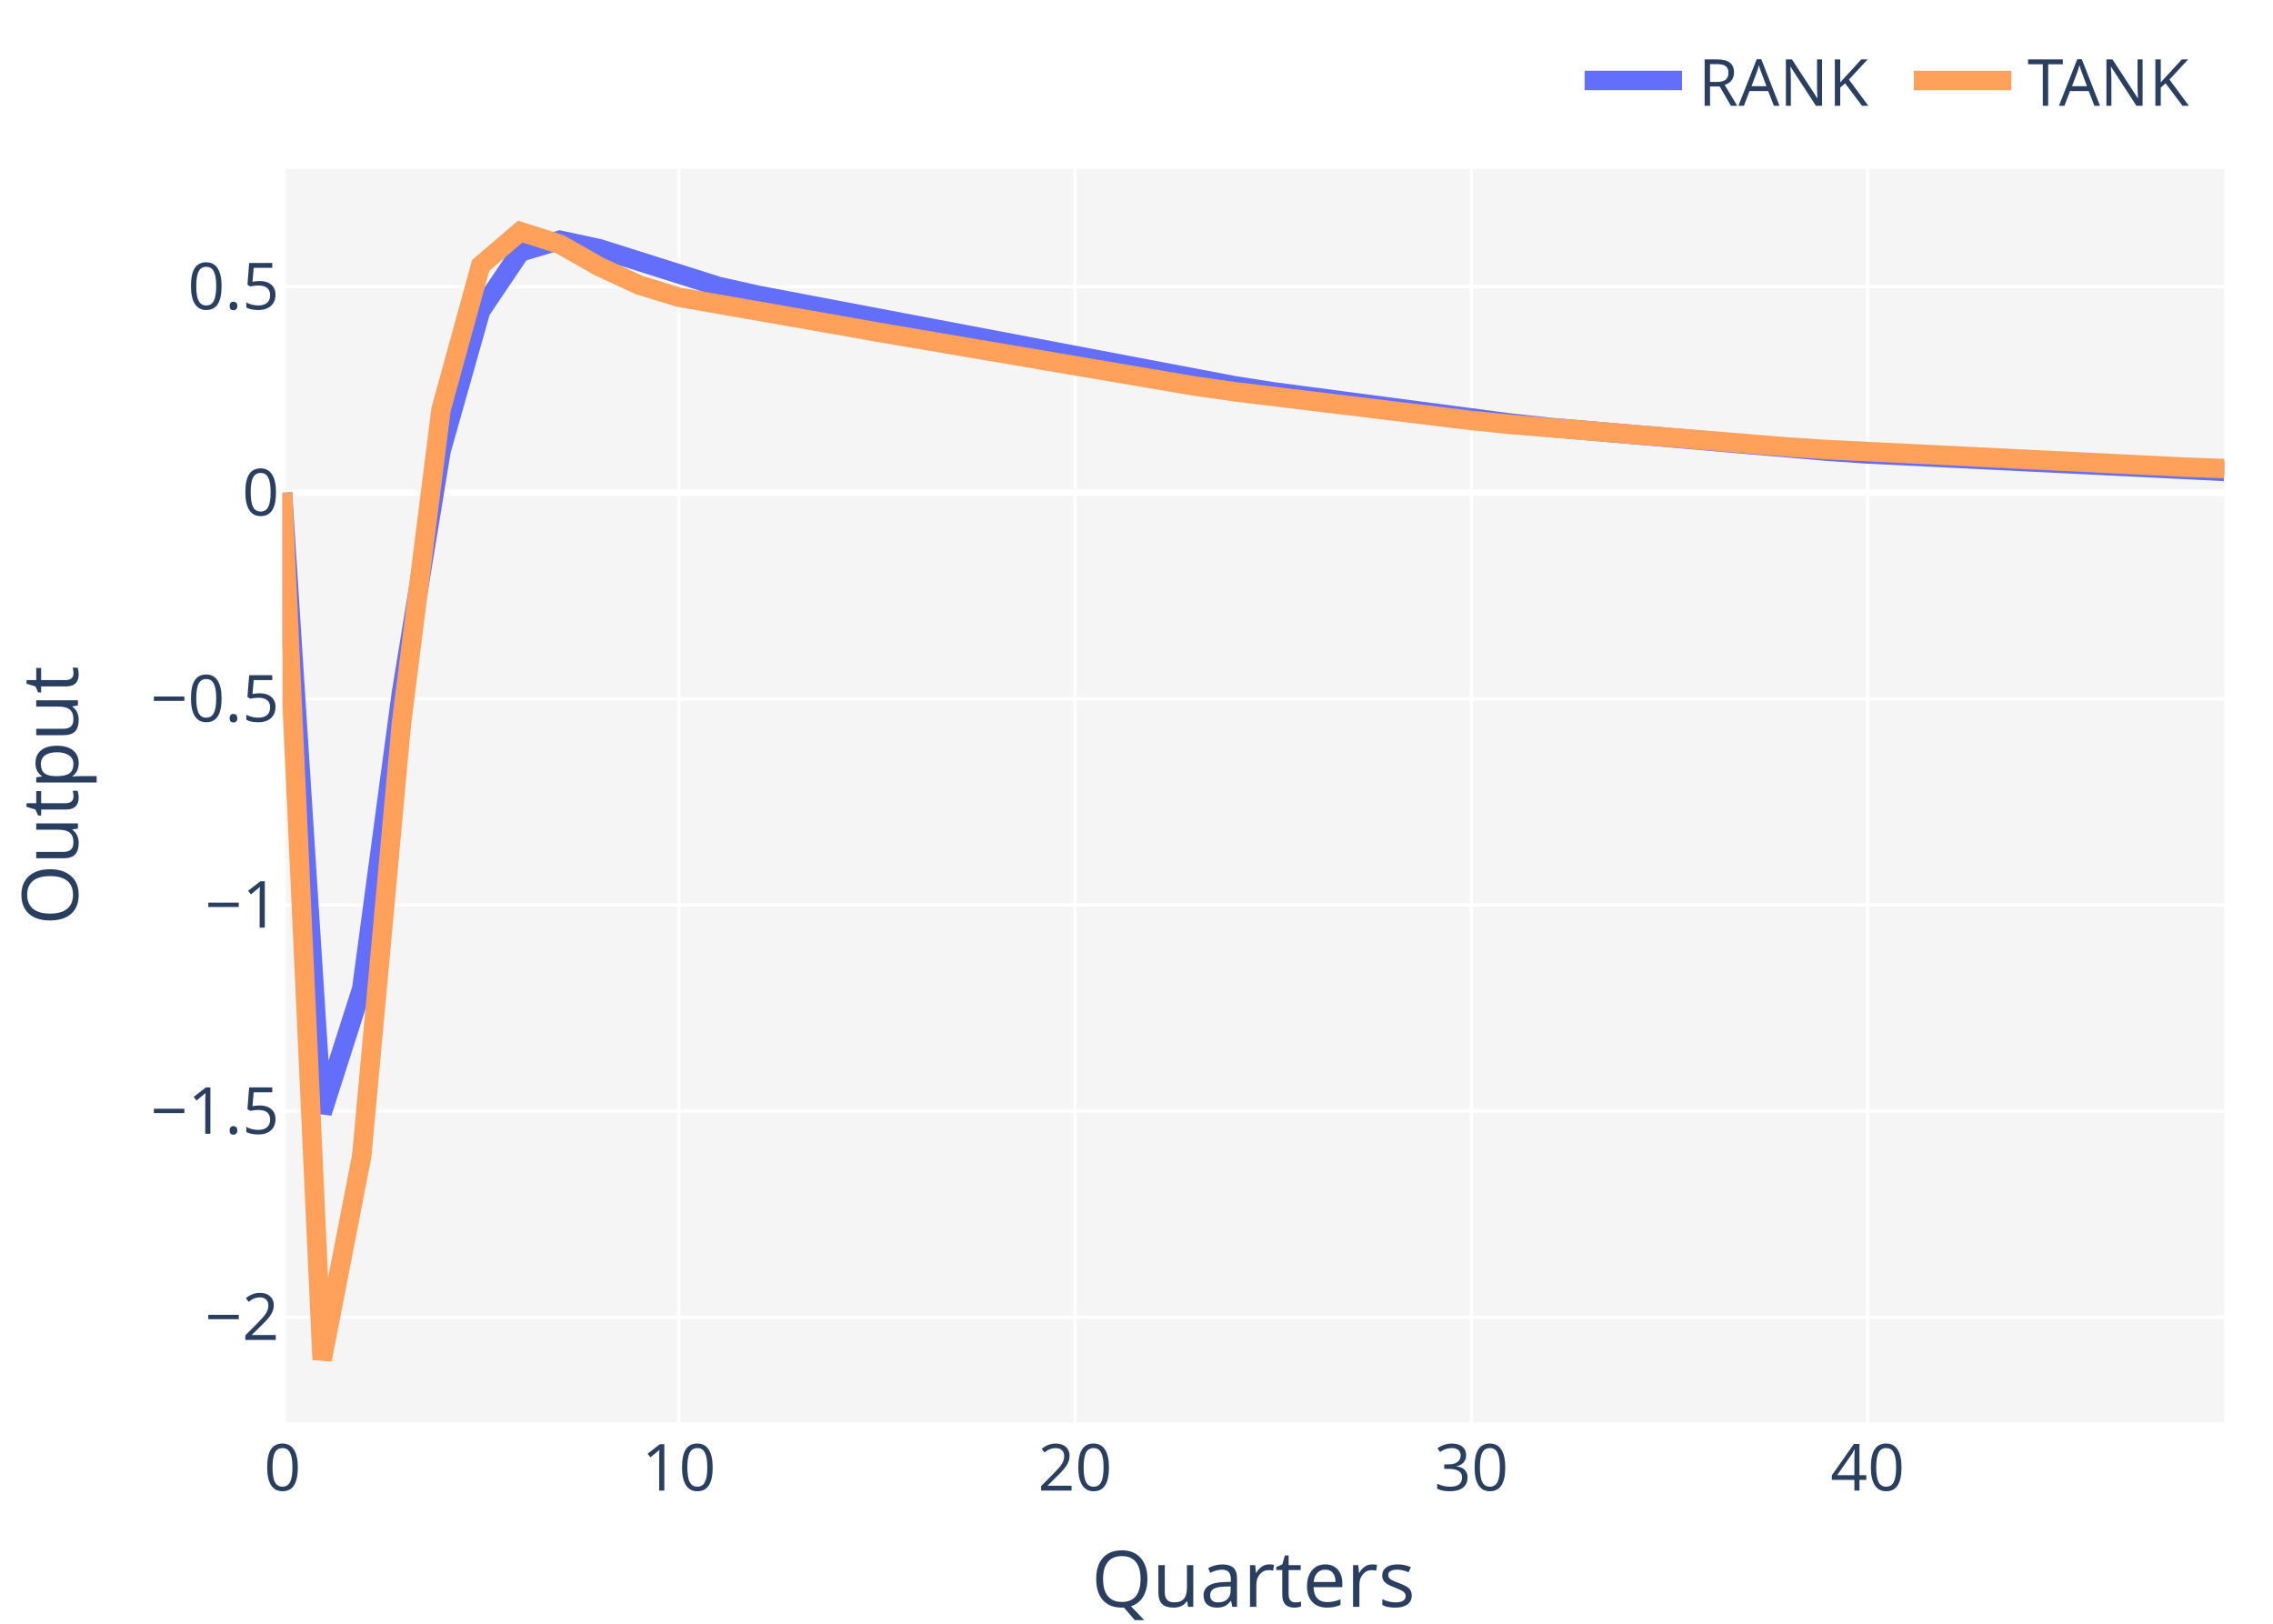
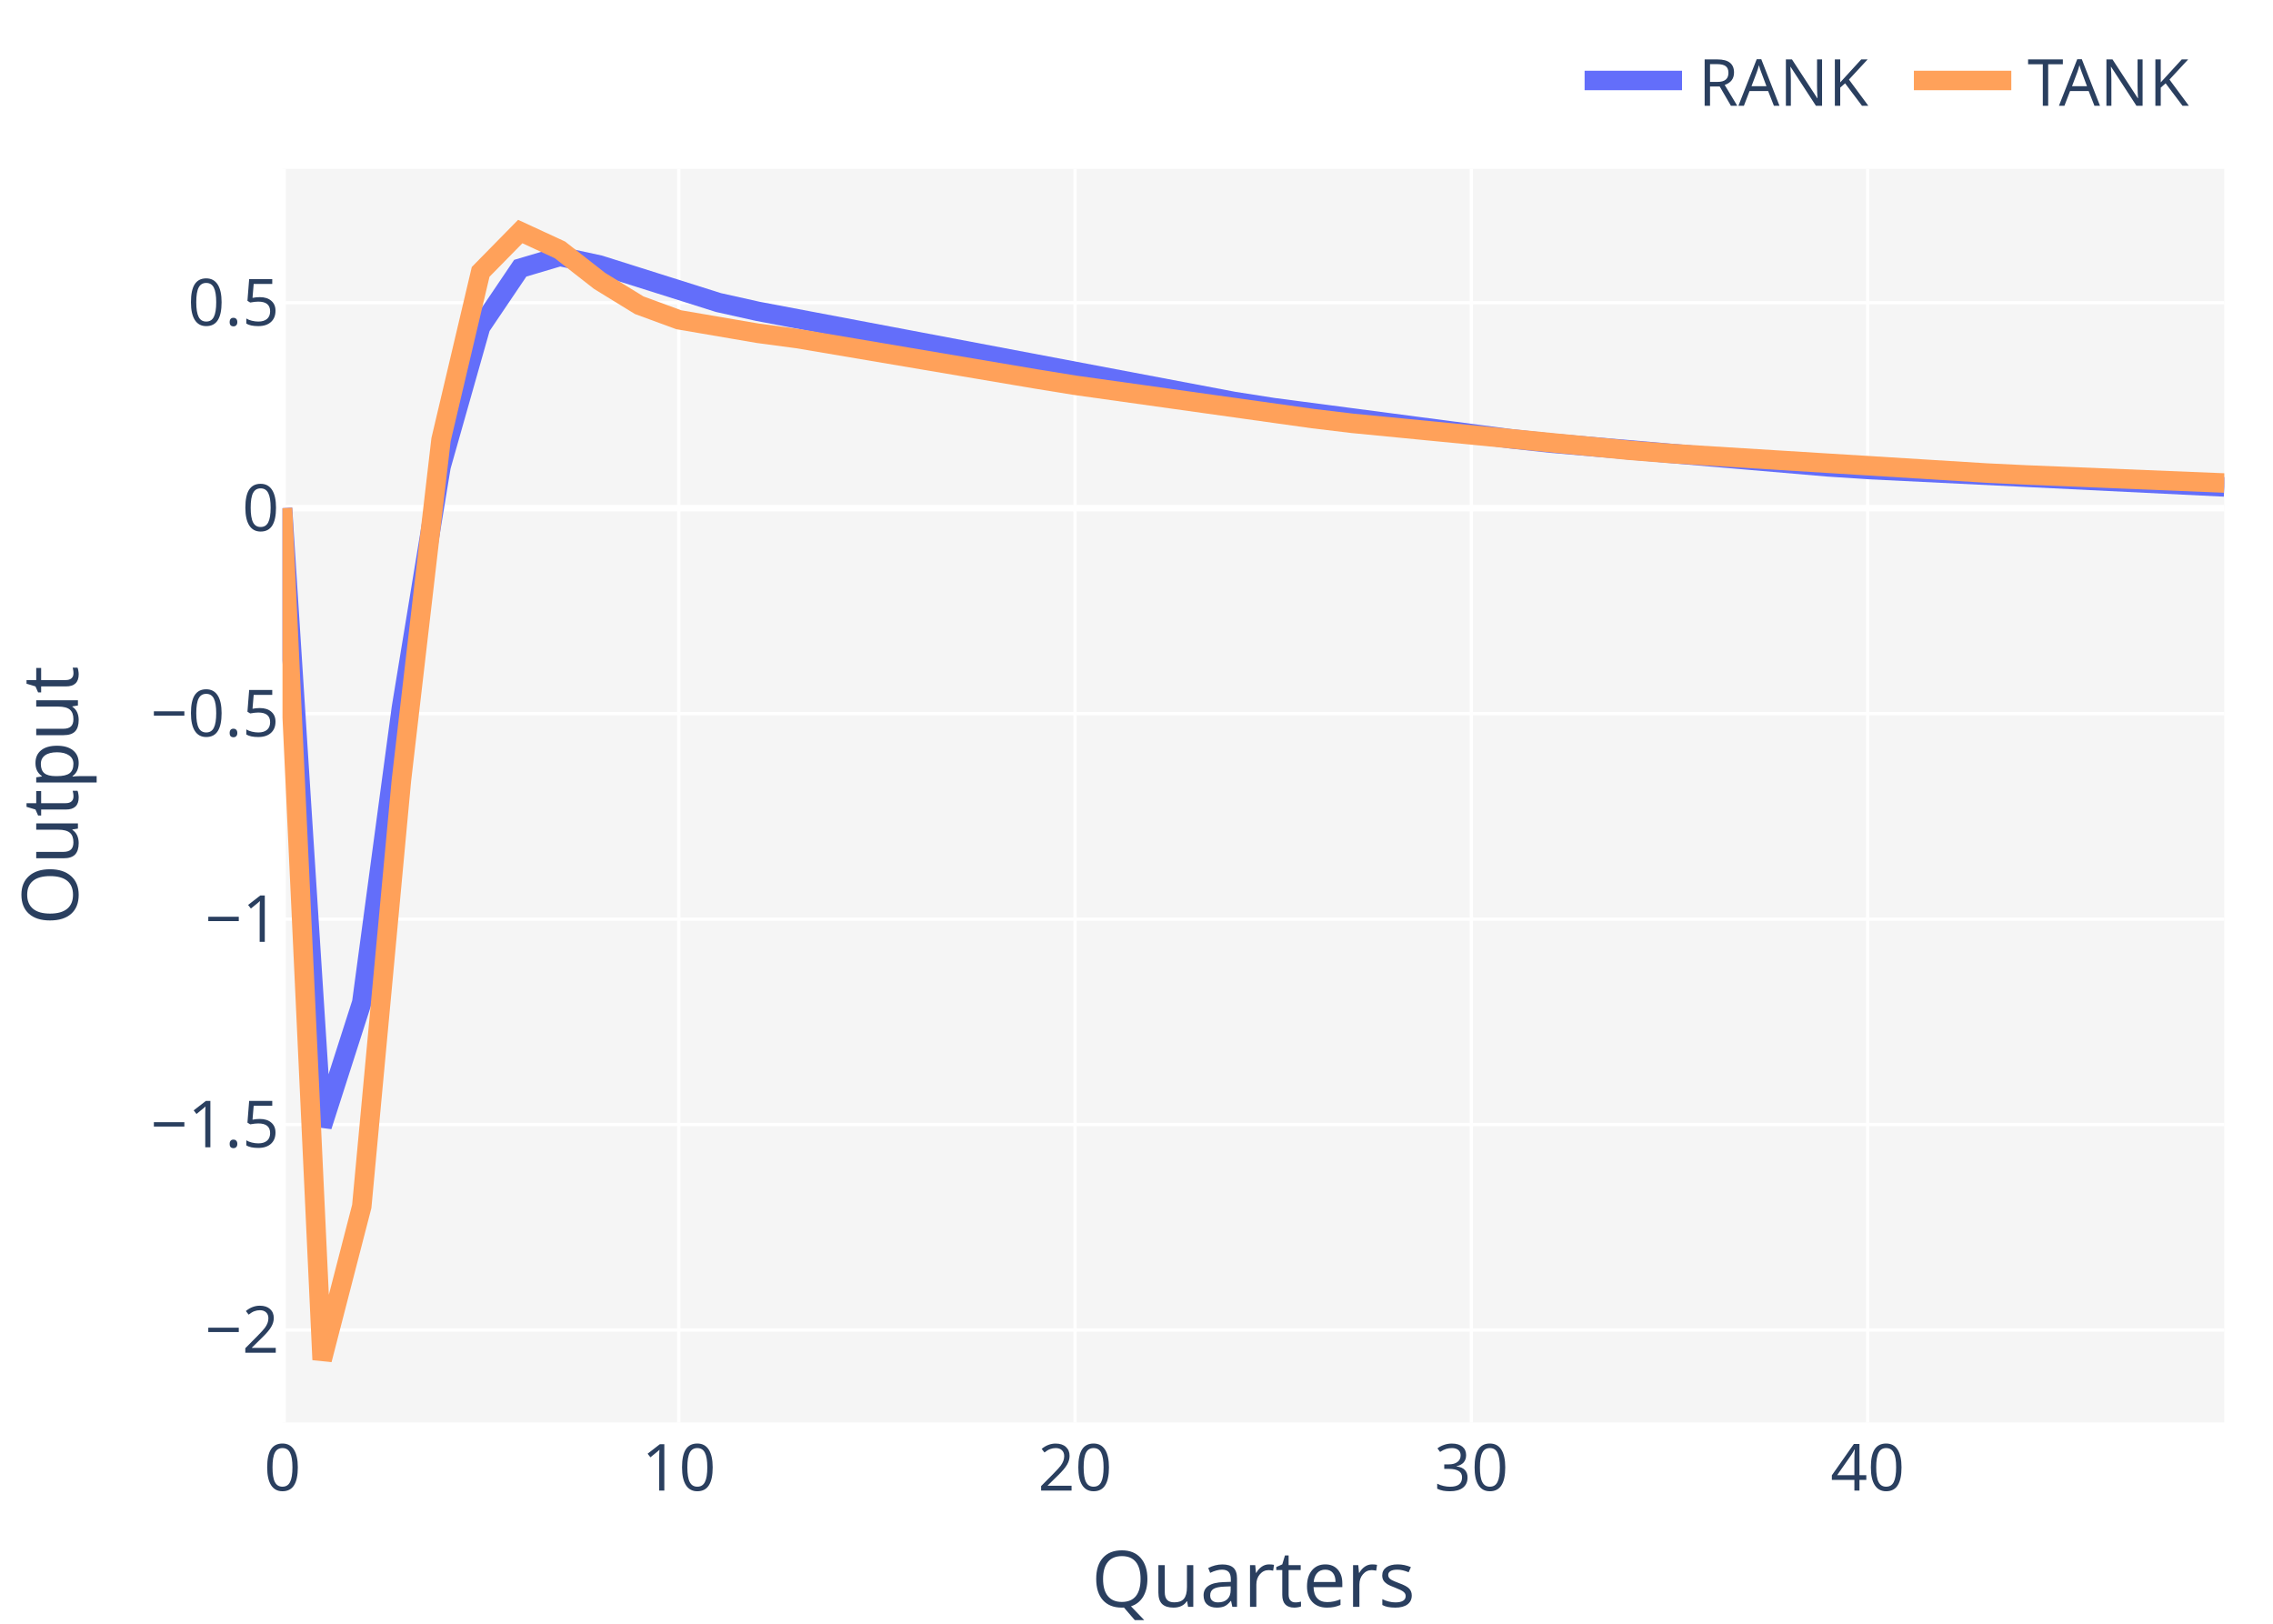
<svg xmlns="http://www.w3.org/2000/svg" class="main-svg" width="700" height="500" style="" viewBox="0 0 700 500">
  <rect x="0" y="0" width="700" height="500" style="fill: rgb(255, 255, 255); fill-opacity: 1;" />
-   <defs id="defs-e2b988">
+   <defs id="defs-e2ddd1">
    <g class="clips">
-       <clipPath id="clipe2b988xyplot" class="plotclip">
+       <clipPath id="clipe2ddd1xyplot" class="plotclip">
        <rect width="598" height="386" />
      </clipPath>
-       <clipPath class="axesclip" id="clipe2b988x">
+       <clipPath class="axesclip" id="clipe2ddd1x">
        <rect x="87" y="0" width="598" height="500" />
      </clipPath>
-       <clipPath class="axesclip" id="clipe2b988y">
+       <clipPath class="axesclip" id="clipe2ddd1y">
        <rect x="0" y="52" width="700" height="386" />
      </clipPath>
-       <clipPath class="axesclip" id="clipe2b988xy">
+       <clipPath class="axesclip" id="clipe2ddd1xy">
        <rect x="87" y="52" width="598" height="386" />
      </clipPath>
    </g>
    <g class="gradients" />
    <g class="patterns" />
  </defs>
  <g class="bglayer">
    <rect class="bg" x="87" y="52" width="598" height="386" style="fill: rgb(245, 245, 245); fill-opacity: 1; stroke-width: 0;" />
  </g>
  <g class="layer-below">
    <g class="imagelayer" />
    <g class="shapelayer" />
  </g>
  <g class="cartesianlayer">
    <g class="subplot xy">
      <g class="layer-subplot">
        <g class="shapelayer" />
        <g class="imagelayer" />
      </g>
      <g class="minor-gridlayer">
        <g class="x" />
        <g class="y" />
      </g>
      <g class="gridlayer">
        <g class="x">
          <path class="xgrid crisp" transform="translate(209.04,0)" d="M0,52v386" style="stroke: rgb(255, 255, 255); stroke-opacity: 1; stroke-width: 1px;" />
          <path class="xgrid crisp" transform="translate(331.08,0)" d="M0,52v386" style="stroke: rgb(255, 255, 255); stroke-opacity: 1; stroke-width: 1px;" />
          <path class="xgrid crisp" transform="translate(453.12,0)" d="M0,52v386" style="stroke: rgb(255, 255, 255); stroke-opacity: 1; stroke-width: 1px;" />
          <path class="xgrid crisp" transform="translate(575.16,0)" d="M0,52v386" style="stroke: rgb(255, 255, 255); stroke-opacity: 1; stroke-width: 1px;" />
        </g>
        <g class="y">
-           <path class="ygrid crisp" transform="translate(0,405.6)" d="M87,0h598" style="stroke: rgb(255, 255, 255); stroke-opacity: 1; stroke-width: 1px;" />
-           <path class="ygrid crisp" transform="translate(0,342.13)" d="M87,0h598" style="stroke: rgb(255, 255, 255); stroke-opacity: 1; stroke-width: 1px;" />
-           <path class="ygrid crisp" transform="translate(0,278.66)" d="M87,0h598" style="stroke: rgb(255, 255, 255); stroke-opacity: 1; stroke-width: 1px;" />
-           <path class="ygrid crisp" transform="translate(0,215.2)" d="M87,0h598" style="stroke: rgb(255, 255, 255); stroke-opacity: 1; stroke-width: 1px;" />
-           <path class="ygrid crisp" transform="translate(0,88.26)" d="M87,0h598" style="stroke: rgb(255, 255, 255); stroke-opacity: 1; stroke-width: 1px;" />
+           <path class="ygrid crisp" transform="translate(0,409.55)" d="M87,0h598" style="stroke: rgb(255, 255, 255); stroke-opacity: 1; stroke-width: 1px;" />
+           <path class="ygrid crisp" transform="translate(0,346.28)" d="M87,0h598" style="stroke: rgb(255, 255, 255); stroke-opacity: 1; stroke-width: 1px;" />
+           <path class="ygrid crisp" transform="translate(0,283.02)" d="M87,0h598" style="stroke: rgb(255, 255, 255); stroke-opacity: 1; stroke-width: 1px;" />
+           <path class="ygrid crisp" transform="translate(0,219.75)" d="M87,0h598" style="stroke: rgb(255, 255, 255); stroke-opacity: 1; stroke-width: 1px;" />
+           <path class="ygrid crisp" transform="translate(0,93.22)" d="M87,0h598" style="stroke: rgb(255, 255, 255); stroke-opacity: 1; stroke-width: 1px;" />
        </g>
      </g>
      <g class="zerolinelayer">
        <path class="xzl zl crisp" transform="translate(87,0)" d="M0,52v386" style="stroke: rgb(255, 255, 255); stroke-opacity: 1; stroke-width: 2px;" />
-         <path class="yzl zl crisp" transform="translate(0,151.73)" d="M87,0h598" style="stroke: rgb(255, 255, 255); stroke-opacity: 1; stroke-width: 2px;" />
+         <path class="yzl zl crisp" transform="translate(0,156.48)" d="M87,0h598" style="stroke: rgb(255, 255, 255); stroke-opacity: 1; stroke-width: 2px;" />
      </g>
      <path class="xlines-below" />
      <path class="ylines-below" />
      <g class="overlines-below" />
      <g class="xaxislayer-below" />
      <g class="yaxislayer-below" />
      <g class="overaxes-below" />
-       <g class="plot" transform="translate(87,52)" clip-path="url(#clipe2b988xyplot)">
+       <g class="plot" transform="translate(87,52)" clip-path="url(#clipe2ddd1xyplot)">
        <g class="scatterlayer mlayer">
-           <g class="trace scatter trace770e90" style="stroke-miterlimit: 2; opacity: 1;">
+           <g class="trace scatter tracee92ac5" style="stroke-miterlimit: 2; opacity: 1;">
            <g class="fills" />
            <g class="errorbars" />
            <g class="lines">
-               <path class="js-line" d="M0,99.73L12.2,290.64L24.41,252.46L36.61,161.45L48.82,86.87L61.02,43.7L73.22,25.6L85.43,21.97L97.63,24.61L134.24,36.2L146.45,38.93L292.9,66.74L305.1,68.66L378.33,78.31L390.53,79.63L475.96,86.96L488.16,87.78L598,93.16" style="vector-effect: non-scaling-stroke; fill: none; stroke: rgb(99, 110, 250); stroke-opacity: 1; stroke-width: 6px; opacity: 1;" />
+               <path class="js-line" d="M0,104.48L12.2,294.79L24.41,256.73L36.61,166.01L48.82,91.67L61.02,48.64L73.22,30.59L85.43,26.97L97.63,29.6L134.24,41.16L146.45,43.88L292.9,71.6L305.1,73.51L378.33,83.13L390.53,84.45L475.96,91.76L488.16,92.57L598,97.94" style="vector-effect: non-scaling-stroke; fill: none; stroke: rgb(99, 110, 250); stroke-opacity: 1; stroke-width: 6px; opacity: 1;" />
            </g>
            <g class="points" />
            <g class="text" />
          </g>
-           <g class="trace scatter traced8a5ed" style="stroke-miterlimit: 2; opacity: 1;">
+           <g class="trace scatter trace55f6be" style="stroke-miterlimit: 2; opacity: 1;">
            <g class="fills" />
            <g class="errorbars" />
            <g class="lines">
-               <path class="js-line" d="M0,99.73L12.2,366.7L24.41,303.86L36.61,170.87L48.82,74.15L61.02,29.75L73.22,19.3L85.43,23.21L97.63,30.14L109.84,35.78L122.04,39.52L170.86,48.06L183.06,50.24L280.69,66.84L292.9,68.59L366.12,77.48L378.33,78.71L463.76,85.67L475.96,86.46L585.8,91.85L598,92.29" style="vector-effect: non-scaling-stroke; fill: none; stroke: rgb(255, 161, 90); stroke-opacity: 1; stroke-width: 6px; opacity: 1;" />
+               <path class="js-line" d="M0,104.48L12.2,366.7L24.41,319.48L36.61,188.39L48.82,83.4L61.02,31.72L73.22,19.3L85.43,24.94L97.63,34.48L109.84,41.98L122.04,46.46L146.45,50.64L158.65,52.27L231.88,64.66L244.08,66.64L317.31,76.9L329.51,78.36L414.94,86.67L427.14,87.63L524.78,93.66L536.98,94.25L598,96.73" style="vector-effect: non-scaling-stroke; fill: none; stroke: rgb(255, 161, 90); stroke-opacity: 1; stroke-width: 6px; opacity: 1;" />
            </g>
            <g class="points" />
            <g class="text" />
          </g>
        </g>
      </g>
      <g class="overplot" />
      <path class="xlines-above crisp" d="M0,0" style="fill: none;" />
      <path class="ylines-above crisp" d="M0,0" style="fill: none;" />
      <g class="overlines-above" />
      <g class="xaxislayer-above">
        <g class="xtick">
          <text text-anchor="middle" x="0" y="459" transform="translate(87,0)" style="font-family: 'Open Sans', verdana, arial, sans-serif; font-size: 20px; fill: rgb(42, 63, 95); fill-opacity: 1; white-space: pre; opacity: 1;">0</text>
        </g>
        <g class="xtick">
          <text text-anchor="middle" x="0" y="459" style="font-family: 'Open Sans', verdana, arial, sans-serif; font-size: 20px; fill: rgb(42, 63, 95); fill-opacity: 1; white-space: pre; opacity: 1;" transform="translate(209.04,0)">10</text>
        </g>
        <g class="xtick">
          <text text-anchor="middle" x="0" y="459" style="font-family: 'Open Sans', verdana, arial, sans-serif; font-size: 20px; fill: rgb(42, 63, 95); fill-opacity: 1; white-space: pre; opacity: 1;" transform="translate(331.08,0)">20</text>
        </g>
        <g class="xtick">
          <text text-anchor="middle" x="0" y="459" style="font-family: 'Open Sans', verdana, arial, sans-serif; font-size: 20px; fill: rgb(42, 63, 95); fill-opacity: 1; white-space: pre; opacity: 1;" transform="translate(453.12,0)">30</text>
        </g>
        <g class="xtick">
          <text text-anchor="middle" x="0" y="459" style="font-family: 'Open Sans', verdana, arial, sans-serif; font-size: 20px; fill: rgb(42, 63, 95); fill-opacity: 1; white-space: pre; opacity: 1;" transform="translate(575.16,0)">40</text>
        </g>
      </g>
      <g class="yaxislayer-above">
        <g class="ytick">
-           <text text-anchor="end" x="86" y="7" transform="translate(0,405.6)" style="font-family: 'Open Sans', verdana, arial, sans-serif; font-size: 20px; fill: rgb(42, 63, 95); fill-opacity: 1; white-space: pre; opacity: 1;">−2</text>
+           <text text-anchor="end" x="86" y="7" transform="translate(0,409.55)" style="font-family: 'Open Sans', verdana, arial, sans-serif; font-size: 20px; fill: rgb(42, 63, 95); fill-opacity: 1; white-space: pre; opacity: 1;">−2</text>
        </g>
        <g class="ytick">
-           <text text-anchor="end" x="86" y="7" style="font-family: 'Open Sans', verdana, arial, sans-serif; font-size: 20px; fill: rgb(42, 63, 95); fill-opacity: 1; white-space: pre; opacity: 1;" transform="translate(0,342.13)">−1.5</text>
+           <text text-anchor="end" x="86" y="7" style="font-family: 'Open Sans', verdana, arial, sans-serif; font-size: 20px; fill: rgb(42, 63, 95); fill-opacity: 1; white-space: pre; opacity: 1;" transform="translate(0,346.28)">−1.5</text>
        </g>
        <g class="ytick">
-           <text text-anchor="end" x="86" y="7" style="font-family: 'Open Sans', verdana, arial, sans-serif; font-size: 20px; fill: rgb(42, 63, 95); fill-opacity: 1; white-space: pre; opacity: 1;" transform="translate(0,278.66)">−1</text>
+           <text text-anchor="end" x="86" y="7" style="font-family: 'Open Sans', verdana, arial, sans-serif; font-size: 20px; fill: rgb(42, 63, 95); fill-opacity: 1; white-space: pre; opacity: 1;" transform="translate(0,283.02)">−1</text>
        </g>
        <g class="ytick">
-           <text text-anchor="end" x="86" y="7" style="font-family: 'Open Sans', verdana, arial, sans-serif; font-size: 20px; fill: rgb(42, 63, 95); fill-opacity: 1; white-space: pre; opacity: 1;" transform="translate(0,215.2)">−0.5</text>
+           <text text-anchor="end" x="86" y="7" style="font-family: 'Open Sans', verdana, arial, sans-serif; font-size: 20px; fill: rgb(42, 63, 95); fill-opacity: 1; white-space: pre; opacity: 1;" transform="translate(0,219.75)">−0.5</text>
        </g>
        <g class="ytick">
-           <text text-anchor="end" x="86" y="7" style="font-family: 'Open Sans', verdana, arial, sans-serif; font-size: 20px; fill: rgb(42, 63, 95); fill-opacity: 1; white-space: pre; opacity: 1;" transform="translate(0,151.73)">0</text>
+           <text text-anchor="end" x="86" y="7" style="font-family: 'Open Sans', verdana, arial, sans-serif; font-size: 20px; fill: rgb(42, 63, 95); fill-opacity: 1; white-space: pre; opacity: 1;" transform="translate(0,156.48)">0</text>
        </g>
        <g class="ytick">
-           <text text-anchor="end" x="86" y="7" style="font-family: 'Open Sans', verdana, arial, sans-serif; font-size: 20px; fill: rgb(42, 63, 95); fill-opacity: 1; white-space: pre; opacity: 1;" transform="translate(0,88.26)">0.5</text>
+           <text text-anchor="end" x="86" y="7" style="font-family: 'Open Sans', verdana, arial, sans-serif; font-size: 20px; fill: rgb(42, 63, 95); fill-opacity: 1; white-space: pre; opacity: 1;" transform="translate(0,93.22)">0.5</text>
        </g>
      </g>
      <g class="overaxes-above" />
    </g>
  </g>
  <g class="polarlayer" />
  <g class="smithlayer" />
  <g class="ternarylayer" />
  <g class="geolayer" />
  <g class="funnelarealayer" />
  <g class="pielayer" />
  <g class="iciclelayer" />
  <g class="treemaplayer" />
  <g class="sunburstlayer" />
  <g class="glimages" />
-   <defs id="topdefs-e2b988">
+   <defs id="topdefs-e2ddd1">
    <g class="clips" />
-     <clipPath id="legende2b988">
+     <clipPath id="legende2ddd1">
      <rect width="202" height="39" x="0" y="0" />
    </clipPath>
  </defs>
  <g class="layer-above">
    <g class="imagelayer" />
    <g class="shapelayer" />
  </g>
  <g class="infolayer">
    <g class="legend" pointer-events="all" transform="translate(483,5.28)">
      <rect class="bg" shape-rendering="crispEdges" width="202" height="39" x="0" y="0" style="stroke: rgb(68, 68, 68); stroke-opacity: 1; fill: rgb(255, 255, 255); fill-opacity: 1; stroke-width: 0px;" />
-       <g class="scrollbox" transform="" clip-path="url(#legende2b988)">
+       <g class="scrollbox" transform="" clip-path="url(#legende2ddd1)">
        <g class="groups" transform="">
          <g class="traces" transform="translate(0,19.5)" style="opacity: 1;">
            <text class="legendtext" text-anchor="start" x="40" y="7.8" style="font-family: 'Open Sans', verdana, arial, sans-serif; font-size: 20px; fill: rgb(42, 63, 95); fill-opacity: 1; white-space: pre;">RANK</text>
            <g class="layers" style="opacity: 1;">
              <g class="legendfill" />
              <g class="legendlines">
                <path class="js-line" d="M5,0h30" style="fill: none; stroke: rgb(99, 110, 250); stroke-opacity: 1; stroke-width: 6px;" />
              </g>
              <g class="legendsymbols">
                <g class="legendpoints" />
              </g>
            </g>
            <rect class="legendtoggle" x="0" y="-14.5" width="98.906" height="29" style="fill: rgb(0, 0, 0); fill-opacity: 0;" />
          </g>
        </g>
        <g class="groups" transform="translate(101.4062,0)">
          <g class="traces" transform="translate(0,19.5)" style="opacity: 1;">
            <text class="legendtext" text-anchor="start" x="40" y="7.8" style="font-family: 'Open Sans', verdana, arial, sans-serif; font-size: 20px; fill: rgb(42, 63, 95); fill-opacity: 1; white-space: pre;">TANK</text>
            <g class="layers" style="opacity: 1;">
              <g class="legendfill" />
              <g class="legendlines">
                <path class="js-line" d="M5,0h30" style="fill: none; stroke: rgb(255, 161, 90); stroke-opacity: 1; stroke-width: 6px;" />
              </g>
              <g class="legendsymbols">
                <g class="legendpoints" />
              </g>
            </g>
            <rect class="legendtoggle" x="0" y="-14.5" width="97.328" height="29" style="fill: rgb(0, 0, 0); fill-opacity: 0;" />
          </g>
        </g>
      </g>
      <rect class="scrollbar" rx="20" ry="3" width="0" height="0" x="0" y="0" style="fill: rgb(128, 139, 164); fill-opacity: 1;" />
    </g>
    <g class="g-gtitle" />
    <g class="g-xtitle">
      <text class="xtitle" x="386" y="494.8" text-anchor="middle" style="font-family: 'Open Sans', verdana, arial, sans-serif; font-size: 24px; fill: rgb(42, 63, 95); opacity: 1; font-weight: normal; white-space: pre;">Quarters</text>
    </g>
    <g class="g-ytitle" transform="translate(18.87793,0)">
      <text class="ytitle" transform="rotate(-90,5.121875,245)" x="5.122" y="245" text-anchor="middle" style="font-family: 'Open Sans', verdana, arial, sans-serif; font-size: 24px; fill: rgb(42, 63, 95); opacity: 1; font-weight: normal; white-space: pre;">Output</text>
    </g>
  </g>
</svg>
